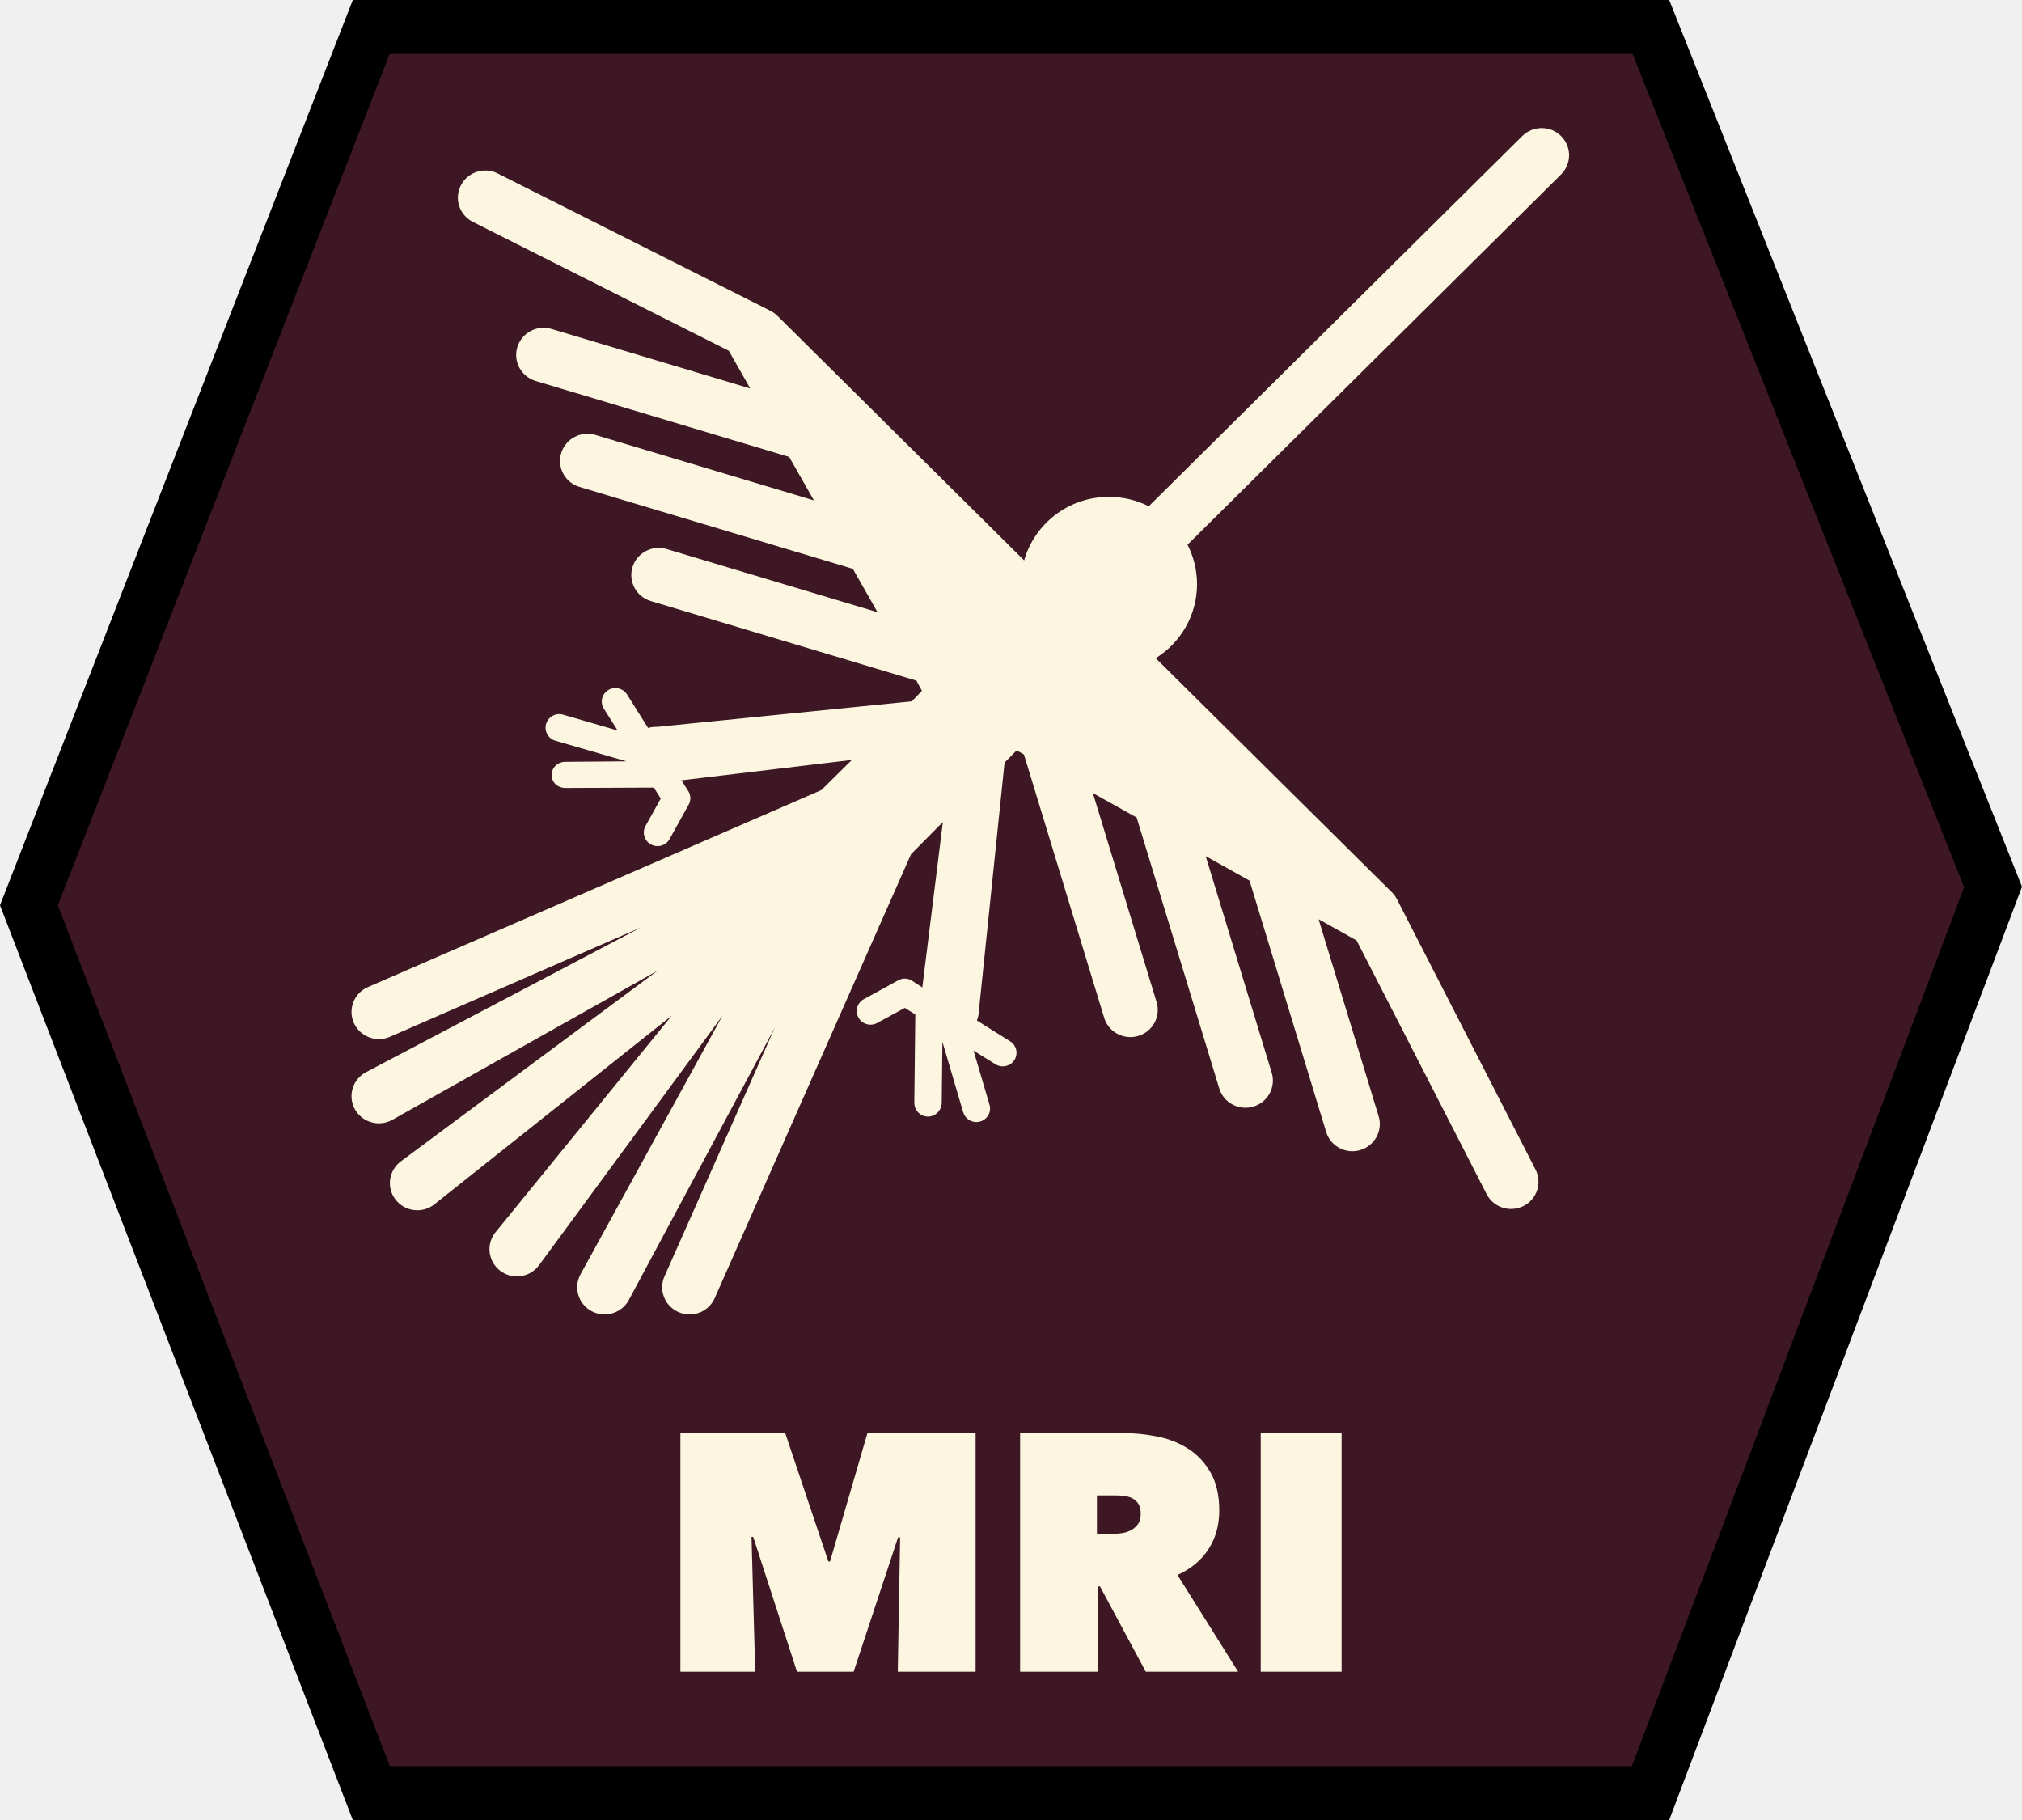
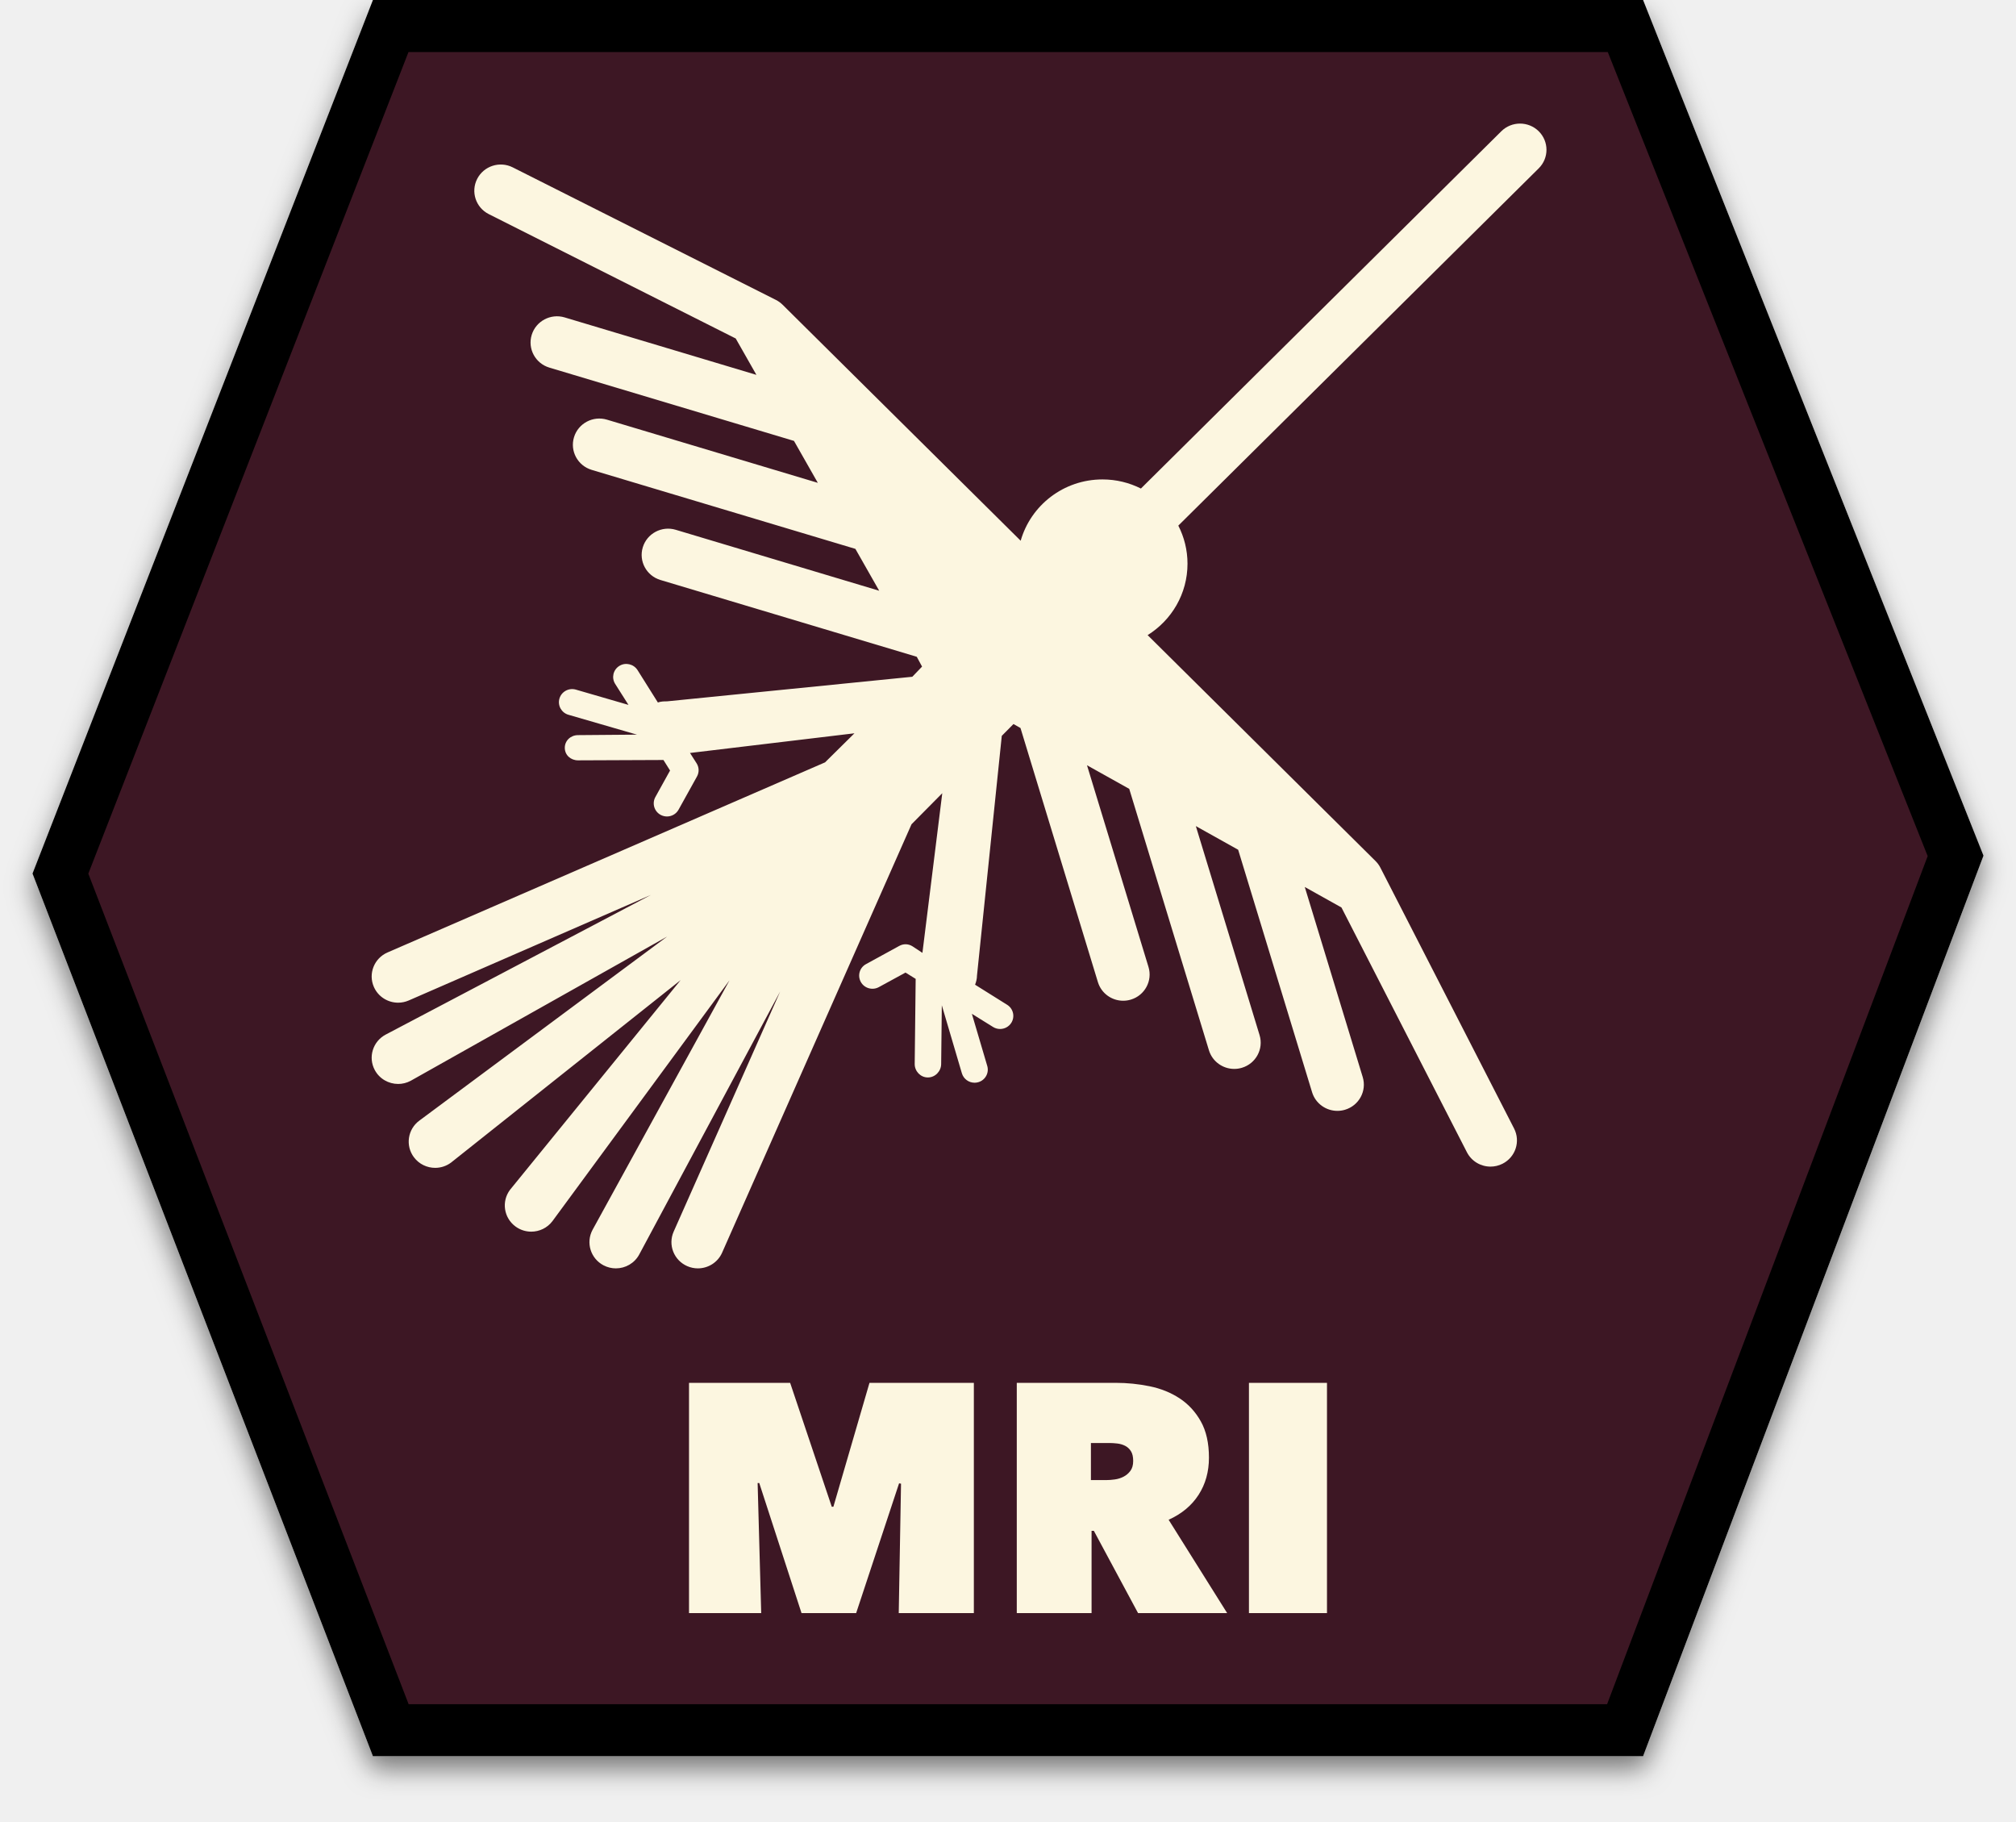
- <svg xmlns="http://www.w3.org/2000/svg" xmlns:xlink="http://www.w3.org/1999/xlink" width="300px" height="270px" viewBox="0 0 300 270" version="1.1">
+ <svg xmlns="http://www.w3.org/2000/svg" xmlns:xlink="http://www.w3.org/1999/xlink" width="310px" height="280px" viewBox="0 0 310 280" version="1.1">
  <defs>
    <polygon id="path-1" points="52.345 0 247.655 0 300 131.547 247.655 270 52.345 270 0 134.3" />
-     <mask id="mask-2" maskContentUnits="userSpaceOnUse" maskUnits="objectBoundingBox" x="0" y="0" width="300" height="270" fill="white">
+     <filter x="-50%" y="-50%" width="200%" height="200%" filterUnits="objectBoundingBox" id="filter-2">
+       <feOffset dx="0" dy="2" in="SourceAlpha" result="shadowOffsetOuter1" />
+       <feGaussianBlur stdDeviation="2" in="shadowOffsetOuter1" result="shadowBlurOuter1" />
+       <feComposite in="shadowBlurOuter1" in2="SourceAlpha" operator="out" result="shadowBlurOuter1" />
+       <feColorMatrix values="0 0 0 0 0   0 0 0 0 0   0 0 0 0 0  0 0 0 0.5 0" type="matrix" in="shadowBlurOuter1" />
+     </filter>
+     <mask id="mask-3" maskContentUnits="userSpaceOnUse" maskUnits="objectBoundingBox" x="0" y="0" width="300" height="270" fill="white">
      <use xlink:href="#path-1" />
    </mask>
  </defs>
  <g id="Symbols" stroke="none" stroke-width="1" fill="none" fill-rule="evenodd">
    <g id="mriLogo-Copy-2">
-       <g id="Group-2">
-         <use id="Rectangle-5" stroke="#000000" mask="url(#mask-2)" stroke-width="16" fill="#3D1724" xlink:href="#path-1" />
+       <g id="Group-2" transform="translate(5, 0)">
+         <g id="Rectangle-5">
+           <use fill="black" fill-opacity="1" filter="url(#filter-2)" xlink:href="#path-1" />
+           <use stroke="#000000" mask="url(#mask-3)" stroke-width="16" fill="#3D1724" fill-rule="evenodd" xlink:href="#path-1" />
+         </g>
        <path d="M111.5,228 L112.05,248 L100.95,248 L100.95,212.6 L116.5,212.6 L122.9,231.65 L123.15,231.65 L128.7,212.6 L144.75,212.6 L144.75,248 L133.2,248 L133.55,228.1 L133.25,228.05 L126.65,248 L118.25,248 L111.75,228 L111.5,228 Z M151.35,212.6 L166.6,212.6 C168.333,212.6 170.058,212.775 171.775,213.125 C173.492,213.475 175.025,214.092 176.375,214.975 C177.725,215.858 178.817,217.042 179.65,218.525 C180.483,220.008 180.9,221.867 180.9,224.1 C180.9,226.267 180.367,228.175 179.3,229.825 C178.233,231.475 176.7,232.75 174.7,233.65 L183.7,248 L170,248 L163.2,235.35 L162.85,235.35 L162.85,248 L151.35,248 L151.35,212.6 Z M162.75,227.55 L165.1,227.55 C165.5,227.55 165.942,227.517 166.425,227.45 C166.908,227.383 167.358,227.242 167.775,227.025 C168.192,226.808 168.542,226.508 168.825,226.125 C169.108,225.742 169.25,225.233 169.25,224.6 C169.25,223.967 169.133,223.467 168.9,223.1 C168.667,222.733 168.367,222.458 168,222.275 C167.633,222.092 167.233,221.975 166.8,221.925 C166.367,221.875 165.967,221.85 165.6,221.85 L162.75,221.85 L162.75,227.55 Z M187.05,212.6 L199.05,212.6 L199.05,248 L187.05,248 L187.05,212.6 Z" id="MRI" fill="#FCF6E0" />
        <path d="M227.821,173.499 L207.262,133.398 C207.069,133.02 206.815,132.674 206.512,132.374 L171.47,97.644 C175.152,95.352 177.602,91.293 177.602,86.666 C177.602,84.557 177.09,82.569 176.189,80.809 L231.61,25.881 C233.198,24.307 233.198,21.754 231.61,20.18 C230.022,18.607 227.447,18.607 225.858,20.18 L170.437,75.108 C168.662,74.215 166.655,73.708 164.528,73.708 C158.543,73.708 153.501,77.695 151.949,83.134 L115.34,46.85 C115.037,46.55 114.688,46.299 114.306,46.106 L73.845,25.732 C71.844,24.724 69.395,25.514 68.377,27.5 C67.359,29.484 68.158,31.91 70.161,32.919 L108.132,52.04 L111.313,57.632 L81.828,48.8 C79.68,48.155 77.408,49.361 76.758,51.493 C76.109,53.623 77.325,55.873 79.475,56.517 L117.089,67.784 L120.757,74.232 L88.336,64.521 C86.187,63.876 83.916,65.082 83.266,67.213 C82.616,69.344 83.832,71.594 85.983,72.238 L126.533,84.384 L130.195,90.822 L98.911,81.451 C96.763,80.806 94.49,82.012 93.841,84.144 C93.191,86.274 94.407,88.524 96.558,89.168 L135.971,100.974 L136.786,102.483 L135.286,104.046 L97.572,107.825 C97.076,107.825 96.602,107.841 96.162,108.002 L93.042,103.033 C92.444,102.089 91.189,101.785 90.238,102.376 C89.286,102.968 88.999,104.202 89.596,105.145 L91.64,108.371 L83.55,106.022 C82.472,105.711 81.343,106.321 81.027,107.389 C80.712,108.458 81.33,109.577 82.408,109.889 L92.944,112.945 L83.86,113.019 C82.737,113.031 81.836,113.881 81.849,114.994 C81.862,116.099 82.77,116.896 83.882,116.896 L83.905,116.896 L97.017,116.842 L98.035,118.462 L95.778,122.534 C95.236,123.51 95.596,124.738 96.579,125.275 C96.891,125.444 97.227,125.526 97.558,125.526 C98.275,125.526 98.971,125.15 99.341,124.483 L102.175,119.378 C102.531,118.737 102.508,117.97 102.116,117.351 L101.102,115.762 L126.389,112.738 L121.866,117.207 C120.908,117.614 54.583,146.434 54.583,146.434 C52.527,147.331 51.593,149.707 52.497,151.745 C53.167,153.255 54.658,154.154 56.222,154.154 C56.769,154.154 57.324,154.043 57.857,153.811 L95.096,137.585 L54.311,159.057 C52.328,160.101 51.574,162.542 52.628,164.508 C53.359,165.871 54.767,166.648 56.223,166.648 C56.867,166.648 57.52,166.496 58.128,166.176 L97.583,143.99 L59.483,172.284 C57.682,173.615 57.311,176.14 58.653,177.925 C59.452,178.986 60.676,179.547 61.917,179.547 C62.762,179.547 63.615,179.286 64.345,178.746 L99.659,150.685 L73.431,182.915 C72.088,184.7 72.459,187.225 74.26,188.556 C74.99,189.095 75.843,189.356 76.688,189.356 C77.929,189.356 79.153,188.795 79.952,187.734 L107.176,150.714 L86.115,189.077 C85.061,191.043 85.815,193.483 87.798,194.528 C88.407,194.848 89.059,195 89.703,195 C91.159,195 92.567,194.223 93.298,192.859 L114.964,152.438 L98.591,189.346 C97.687,191.384 98.621,193.762 100.678,194.658 C101.21,194.89 101.765,195 102.312,195 C103.876,195 105.367,194.1 106.037,192.59 L135.164,126.724 L139.892,121.949 L136.841,146.493 L135.302,145.479 C134.676,145.091 133.934,145.069 133.287,145.421 L128.159,148.23 C127.175,148.767 126.827,149.992 127.369,150.967 C127.91,151.943 129.152,152.298 130.137,151.762 L134.242,149.524 L135.802,150.493 L135.654,163.569 C135.641,164.683 136.542,165.648 137.665,165.648 L137.688,165.648 C138.801,165.648 139.709,164.701 139.722,163.596 L139.824,154.553 L142.907,165.005 C143.167,165.884 143.978,166.459 144.858,166.459 C145.047,166.459 145.24,166.434 145.43,166.379 C146.508,166.067 147.126,164.948 146.811,163.88 L144.443,155.863 L147.703,157.889 C148.039,158.098 148.413,158.197 148.782,158.197 C149.459,158.197 150.12,157.863 150.507,157.252 C151.103,156.309 150.816,155.066 149.864,154.474 L144.939,151.391 C145.101,150.956 145.23,150.487 145.23,149.996 L149.044,113.131 L150.842,111.314 L151.921,111.927 L163.824,150.989 C164.355,152.732 165.965,153.855 167.711,153.855 C168.101,153.855 168.495,153.799 168.887,153.682 C171.037,153.038 172.252,150.788 171.602,148.657 L162.147,117.651 L168.642,121.281 L180.897,161.47 C181.429,163.213 183.042,164.336 184.788,164.336 C185.178,164.336 185.574,164.28 185.966,164.163 C188.117,163.519 189.333,161.269 188.683,159.138 L178.884,127.005 L185.391,130.641 L196.759,167.92 C197.29,169.662 198.904,170.786 200.65,170.786 C201.04,170.786 201.436,170.73 201.828,170.612 C203.979,169.968 205.195,167.719 204.545,165.588 L195.634,136.365 L201.276,139.518 L220.569,177.151 C221.286,178.55 222.715,179.356 224.198,179.356 C224.817,179.356 225.447,179.215 226.037,178.918 C228.04,177.91 228.838,175.483 227.821,173.499 Z" id="Shape" fill="#FCF6E0" />
      </g>
    </g>
  </g>
</svg>
